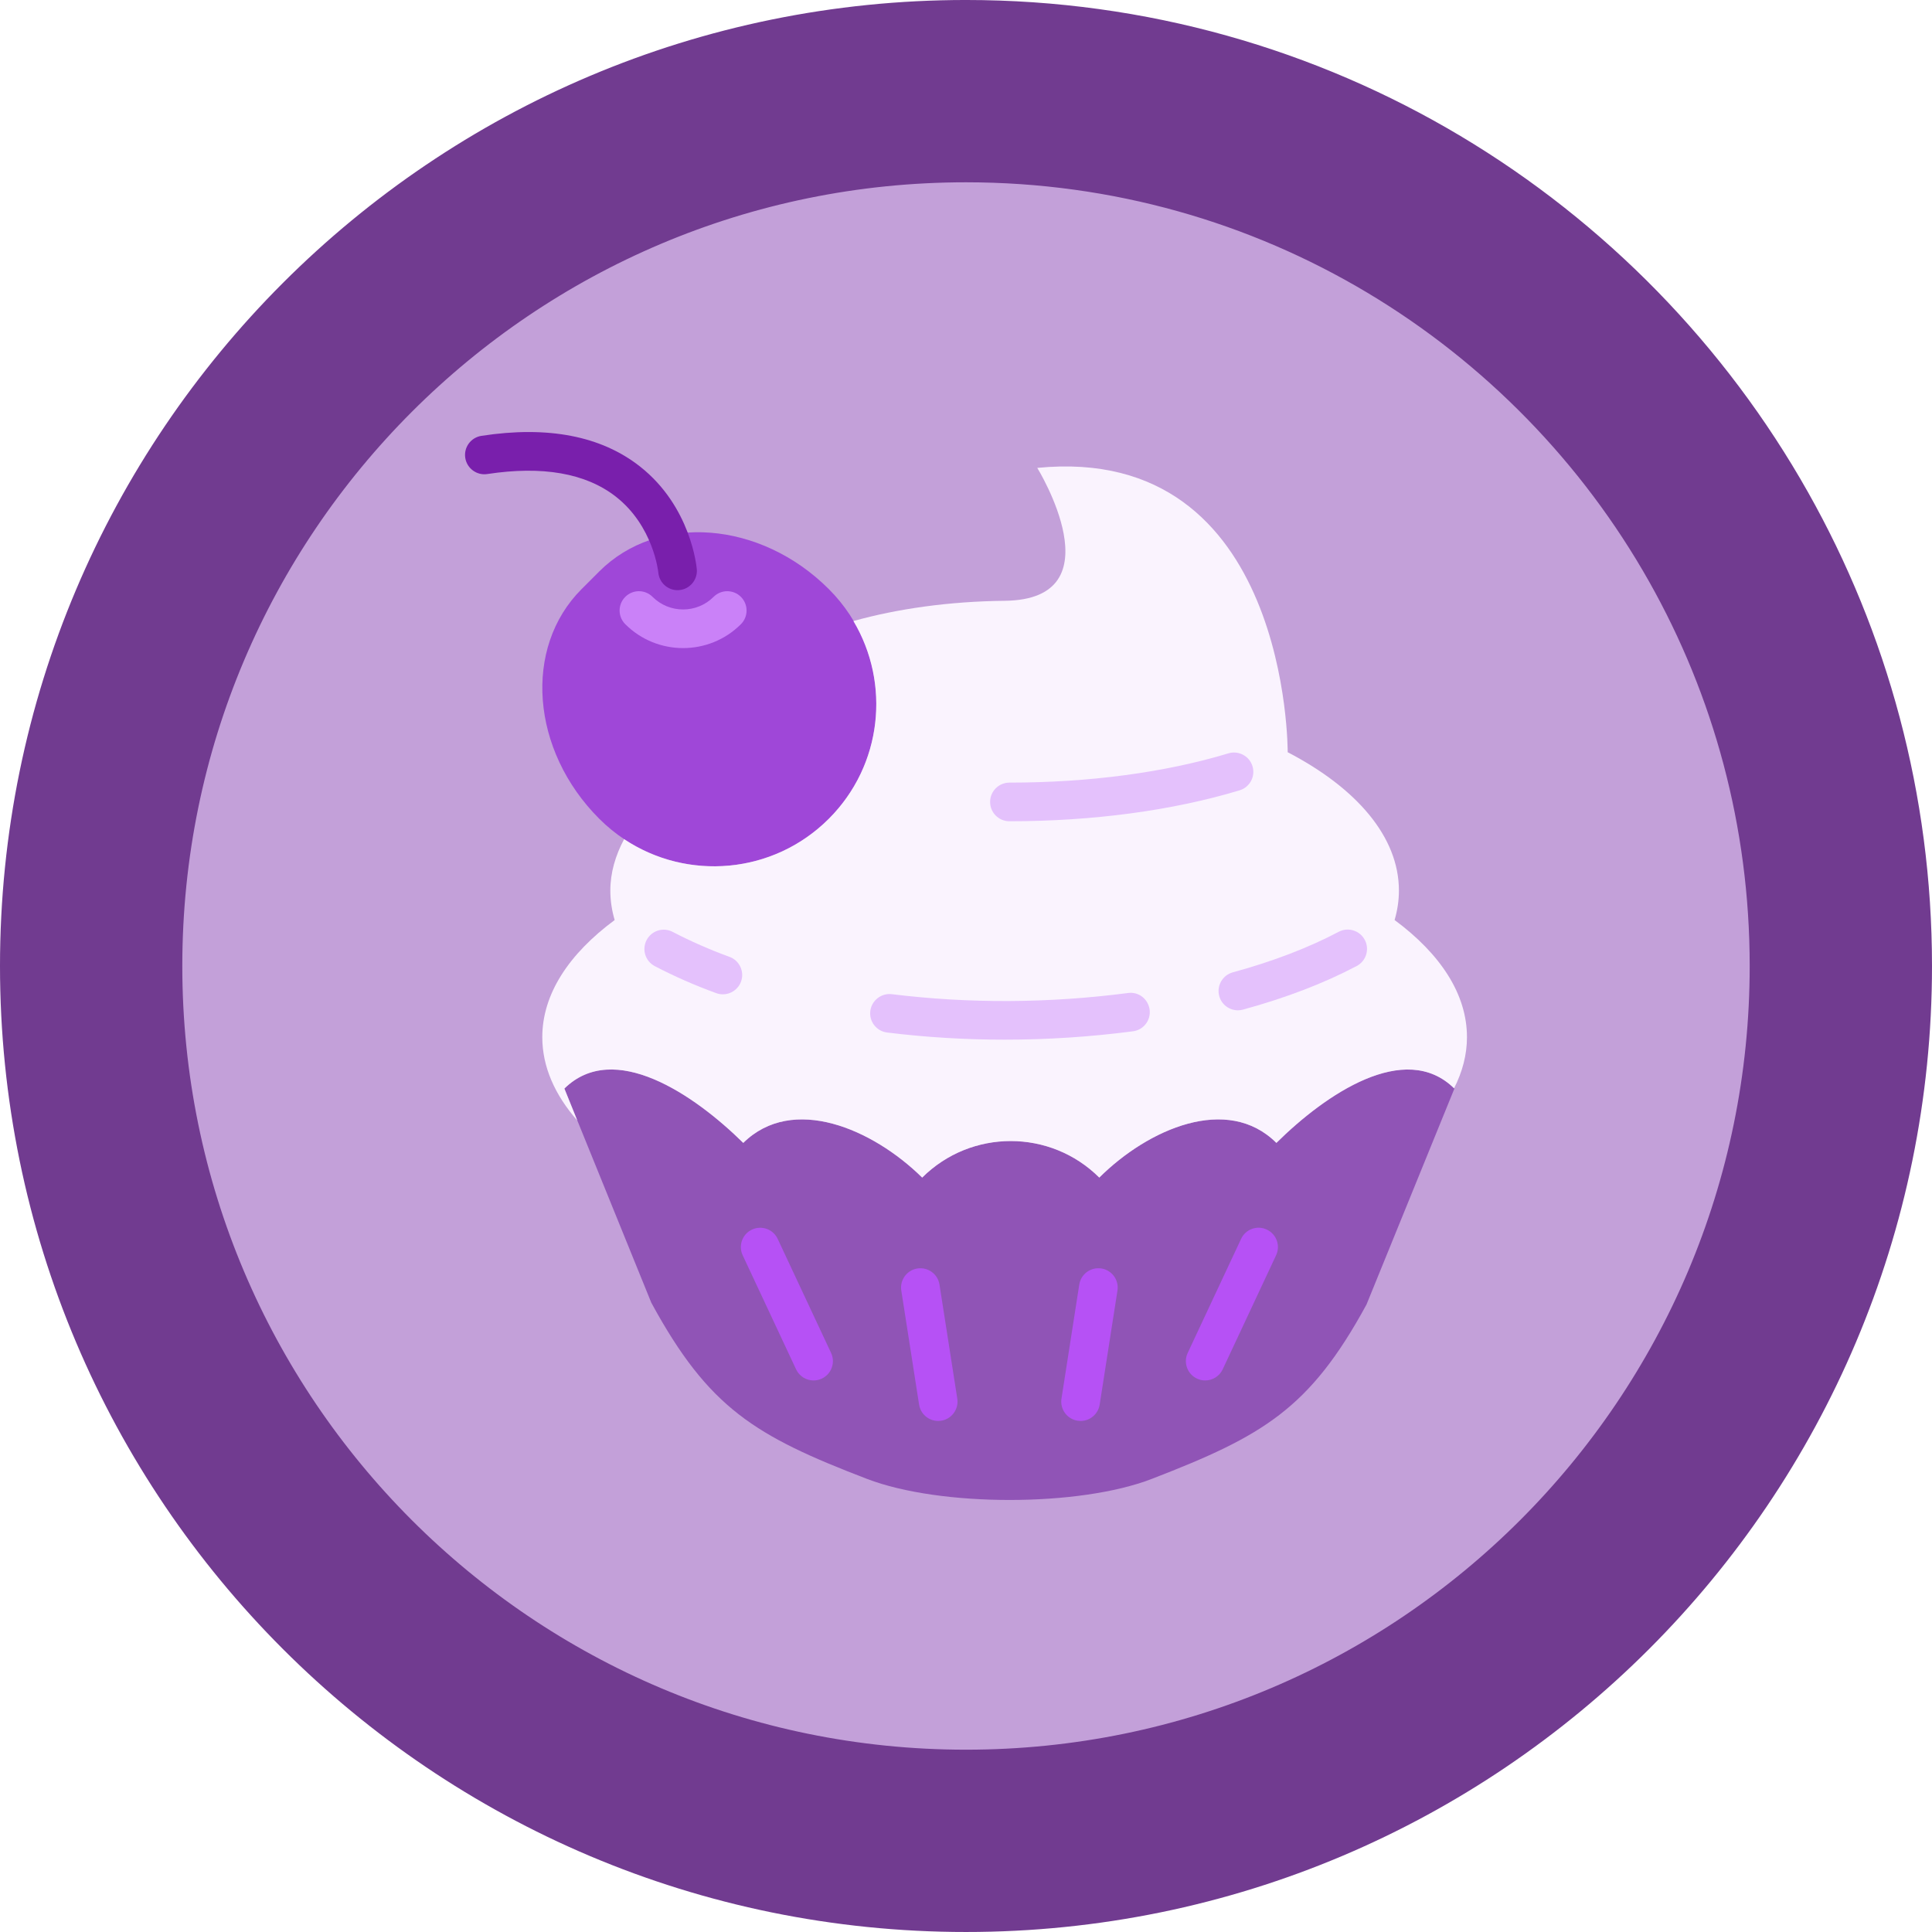
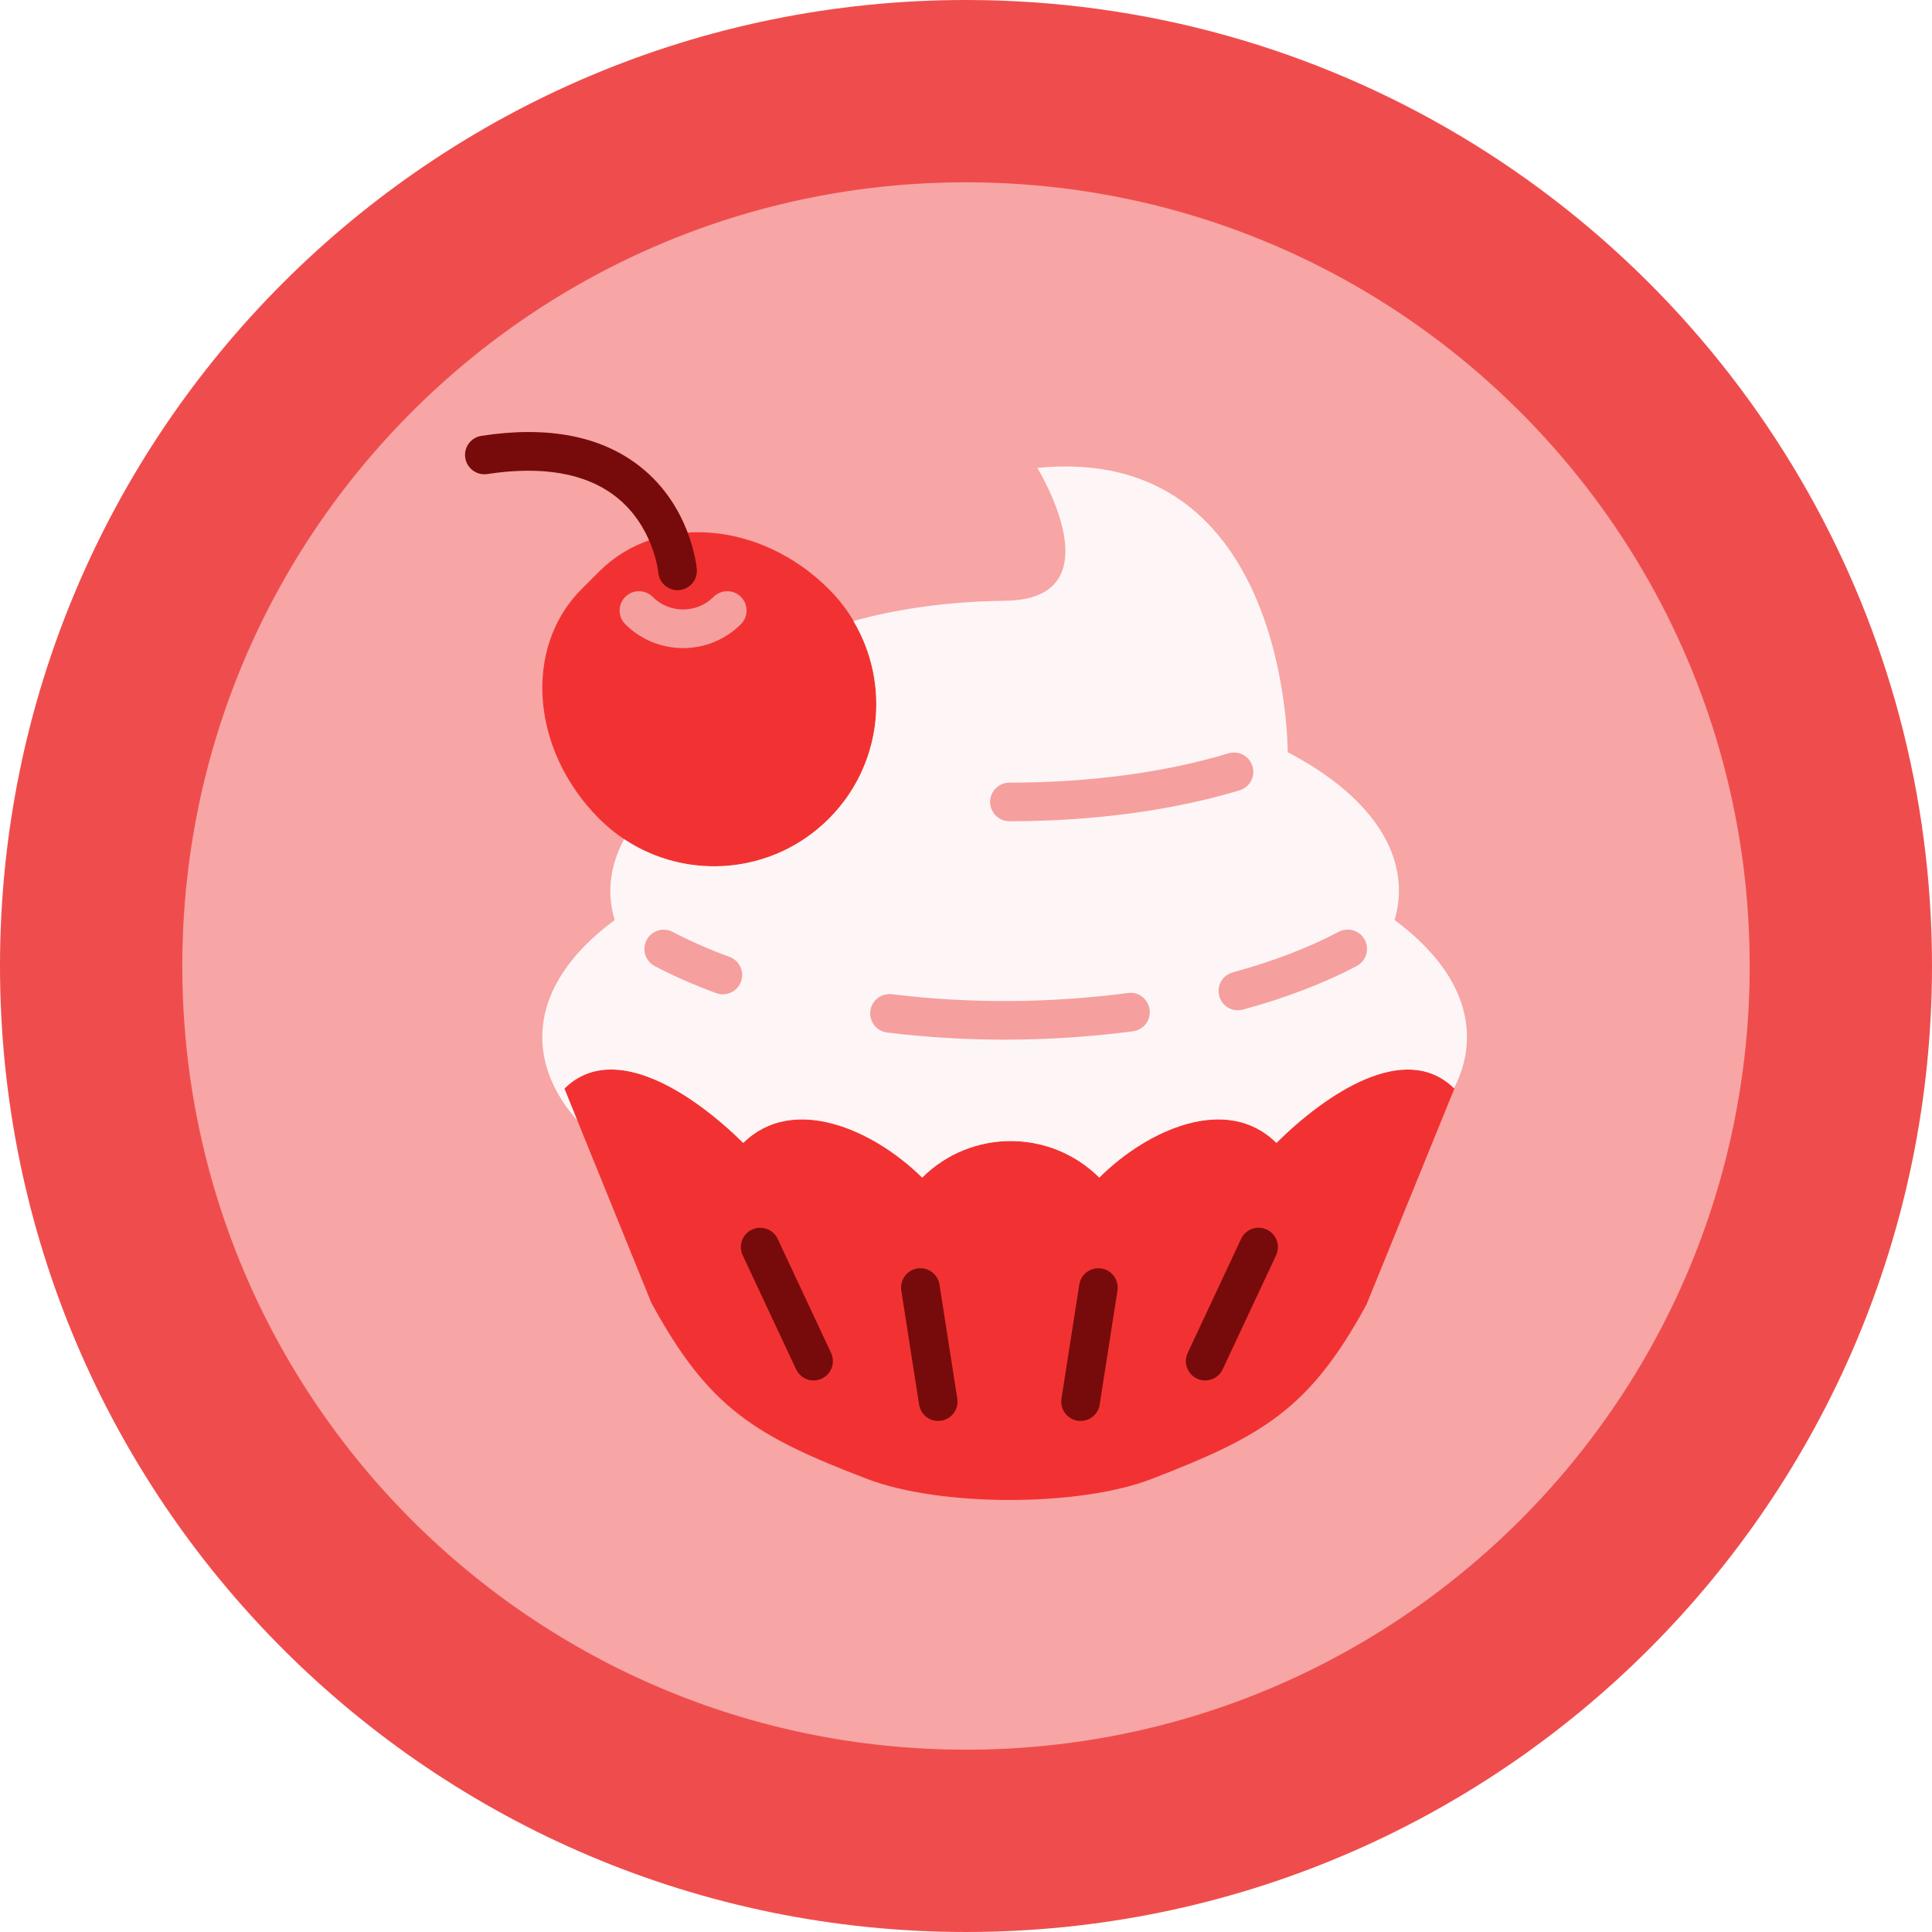
<svg xmlns="http://www.w3.org/2000/svg" width="28.222mm" height="28.222mm" viewBox="0 0 100 100" id="svg2" version="1.1">
  <defs id="defs4" />
  <g id="layer1" transform="translate(-25.22516,-509.7799)">
    <g id="g4229" transform="translate(174.1071,529.3265)">
      <g id="g4137">
-         <path style="opacity:1;fill:#c3a0d9;fill-opacity:1;stroke:#713b90;stroke-width:9.436;stroke-linecap:butt;stroke-linejoin:miter;stroke-miterlimit:4;stroke-dasharray:none;stroke-dashoffset:0;stroke-opacity:1" d="m -53.6,30.453 c 0,25.009 -20.273,45.282 -45.282,45.282 -25.009,-10e-7 -45.282,-20.273 -45.282,-45.282 0,-25.009 20.273,-45.282 45.282,-45.282 16.941,0 31.709,9.303 39.474,23.079 3.698,6.561 5.808,14.136 5.808,22.203 z" id="path4355-9" />
+         <path style="opacity:1;fill:#f7a5a5;fill-opacity:1;stroke:#ef4d4d;stroke-width:9.436;stroke-linecap:butt;stroke-linejoin:miter;stroke-miterlimit:4;stroke-dasharray:none;stroke-dashoffset:0;stroke-opacity:1" d="m -53.6,30.453 c 0,25.009 -20.273,45.282 -45.282,45.282 -25.009,-10e-7 -45.282,-20.273 -45.282,-45.282 0,-25.009 20.273,-45.282 45.282,-45.282 16.941,0 31.709,9.303 39.474,23.079 3.698,6.561 5.808,14.136 5.808,22.203 z" id="path4355-9" />
        <g transform="translate(-126.5201,2.815456)" id="g3">
-           <path style="fill:#9f47d8;fill-opacity:1" d="M 8.654,20.016 C 5.117,16.479 4.708,11.163 7.74,8.131 L 8.654,7.217 c 3.032,-3.032 8.348,-2.623 11.885,0.914 3.282,3.282 3.282,8.603 0,11.885 -3.282,3.282 -8.603,3.282 -11.885,0 z" id="path5" />
-           <path style="fill:#ca81f8;fill-opacity:1" d="m 12.995,11.183 c -1.084,0 -2.167,-0.412 -2.993,-1.237 -0.391,-0.391 -0.391,-1.023 0,-1.414 0.39,-0.391 1.023,-0.391 1.414,0 0.87,0.869 2.287,0.869 3.157,0 0.391,-0.391 1.024,-0.391 1.415,0 0.39,0.391 0.39,1.024 0,1.414 -0.826,0.825 -1.91,1.237 -2.993,1.237 z" id="path7" />
-           <path style="fill:#9054b6;fill-opacity:1" d="m 6.85,33.982 4.5,11.085 c 2.97,5.46 5.36,6.893 11.163,9.118 3.793,1.455 10.978,1.455 14.742,0 5.742,-2.219 8.171,-3.616 11.112,-9.023 l 4.551,-11.18 c -2.546,-2.521 -6.667,0.291 -9.214,2.812 -2.533,-2.521 -6.634,-0.726 -9.167,1.795 -2.533,-2.521 -6.634,-2.521 -9.167,0 -2.559,-2.521 -6.701,-4.316 -9.26,-1.795 -2.559,-2.521 -6.701,-5.332 -9.26,-2.812 z" id="path9" />
-           <path style="fill:#b651f5;fill-opacity:1" d="m 19.749,49.09 c -0.376,0 -0.736,-0.213 -0.906,-0.576 L 16.079,42.61 c -0.234,-0.5 -0.019,-1.096 0.482,-1.329 0.501,-0.233 1.096,-0.02 1.33,0.481 l 2.764,5.904 c 0.234,0.5 0.019,1.096 -0.482,1.329 -0.138,0.065 -0.282,0.095 -0.424,0.095 z" id="path11" />
-           <path style="fill:#b651f5;fill-opacity:1" d="m 40.018,49.09 c -0.142,0 -0.287,-0.03 -0.423,-0.095 -0.5,-0.233 -0.716,-0.829 -0.482,-1.329 l 2.764,-5.904 c 0.233,-0.501 0.831,-0.719 1.33,-0.481 0.5,0.233 0.716,0.829 0.482,1.329 l -2.764,5.904 c -0.171,0.363 -0.531,0.576 -0.907,0.576 z" id="path13" />
-           <path style="fill:#b651f5;fill-opacity:1" d="m 33.57,51.186 c -0.051,0 -0.104,-0.004 -0.156,-0.012 -0.545,-0.085 -0.919,-0.597 -0.834,-1.143 l 0.921,-5.904 c 0.085,-0.546 0.596,-0.916 1.143,-0.834 0.545,0.085 0.919,0.597 0.834,1.143 l -0.921,5.904 c -0.077,0.493 -0.503,0.846 -0.987,0.846 z" id="path15" />
-           <path style="fill:#b651f5;fill-opacity:1" d="m 26.197,51.186 c -0.484,0 -0.91,-0.353 -0.987,-0.846 l -0.921,-5.904 c -0.085,-0.546 0.289,-1.058 0.834,-1.143 0.546,-0.082 1.057,0.288 1.143,0.834 l 0.921,5.904 c 0.085,0.546 -0.289,1.058 -0.834,1.143 -0.053,0.008 -0.105,0.012 -0.156,0.012 z" id="path17" />
-           <path style="fill:#faf3fe;fill-opacity:1" d="m 49.822,25.258 c 0.146,-0.497 0.224,-1.006 0.224,-1.524 0,-2.784 -2.196,-5.308 -5.757,-7.161 0,0 0.094,-16.011 -12.962,-14.717 0,0 4.21,6.817 -1.689,6.879 -2.875,0.03 -5.551,0.412 -7.827,1.048 1.922,3.226 1.504,7.458 -1.273,10.235 -2.88,2.88 -7.331,3.231 -10.596,1.055 -0.452,0.85 -0.713,1.74 -0.713,2.662 0,0.518 0.078,1.027 0.224,1.524 -2.368,1.752 -3.746,3.831 -3.746,6.063 0,1.527 0.646,2.983 1.81,4.311 L 6.85,33.982 c 2.559,-2.521 6.701,0.291 9.26,2.812 2.559,-2.521 6.701,-0.726 9.26,1.795 2.533,-2.521 6.634,-2.521 9.167,0 2.533,-2.521 6.634,-4.316 9.167,-1.795 2.541,-2.515 6.649,-5.318 9.196,-2.826 0.433,-0.85 0.668,-1.735 0.668,-2.648 0,-2.232 -1.378,-4.31 -3.746,-6.062 z" id="path19" />
-           <path style="fill:#791fac;fill-opacity:1" d="M 12.708,8.186 C 12.195,8.186 11.759,7.793 11.713,7.274 11.708,7.221 11.455,4.859 9.511,3.342 7.956,2.129 5.718,1.739 2.86,2.174 2.32,2.259 1.804,1.884 1.72,1.337 1.636,0.791 2.011,0.281 2.557,0.197 c 3.44,-0.529 6.204,0.007 8.211,1.59 2.636,2.077 2.925,5.184 2.937,5.314 0.046,0.551 -0.362,1.034 -0.913,1.08 -0.028,0.004 -0.056,0.005 -0.084,0.005 z" id="path21" />
-           <path style="fill:#e4c1fc;fill-opacity:1" d="m 29.886,20.146 c -0.552,0 -1,-0.447 -1,-1 0,-0.553 0.448,-1 1,-1 4.132,0 8.052,-0.523 11.335,-1.515 0.527,-0.159 1.087,0.14 1.247,0.668 0.159,0.529 -0.14,1.087 -0.668,1.246 -3.469,1.047 -7.589,1.601 -11.914,1.601 z" id="path23" />
-           <path style="fill:#e4c1fc;fill-opacity:1" d="m 15.053,29.104 c -0.114,0 -0.229,-0.02 -0.342,-0.061 -1.111,-0.404 -2.181,-0.875 -3.181,-1.398 -0.489,-0.256 -0.679,-0.859 -0.423,-1.35 0.256,-0.489 0.86,-0.68 1.35,-0.422 0.922,0.481 1.911,0.916 2.939,1.291 0.519,0.189 0.786,0.763 0.597,1.282 -0.148,0.406 -0.532,0.658 -0.94,0.658 z" id="path25" />
-           <path style="fill:#e4c1fc;fill-opacity:1" d="m 29.636,31.451 c -2.042,0 -4.073,-0.123 -6.08,-0.37 -0.548,-0.067 -0.938,-0.565 -0.871,-1.114 0.068,-0.548 0.575,-0.938 1.115,-0.87 4.012,0.493 8.124,0.472 12.222,-0.061 0.55,-0.08 1.049,0.314 1.121,0.862 0.072,0.548 -0.315,1.05 -0.863,1.12 -2.217,0.289 -4.437,0.433 -6.644,0.433 z" id="path27" />
-           <path style="fill:#e4c1fc;fill-opacity:1" d="m 41.71,29.931 c -0.44,0 -0.843,-0.292 -0.964,-0.737 -0.145,-0.532 0.169,-1.082 0.702,-1.228 2.07,-0.564 3.914,-1.271 5.48,-2.098 0.488,-0.256 1.094,-0.07 1.351,0.418 0.258,0.488 0.071,1.093 -0.417,1.352 -1.695,0.895 -3.676,1.654 -5.887,2.258 -0.089,0.024 -0.178,0.035 -0.265,0.035 z" id="path29" />
+           <path style="fill:#f23232;fill-opacity:1" d="M 8.654,20.016 C 5.117,16.479 4.708,11.163 7.74,8.131 L 8.654,7.217 c 3.032,-3.032 8.348,-2.623 11.885,0.914 3.282,3.282 3.282,8.603 0,11.885 -3.282,3.282 -8.603,3.282 -11.885,0 z" id="path5" />
+           <path style="fill:#f69f9f;fill-opacity:1" d="m 12.995,11.183 c -1.084,0 -2.167,-0.412 -2.993,-1.237 -0.391,-0.391 -0.391,-1.023 0,-1.414 0.39,-0.391 1.023,-0.391 1.414,0 0.87,0.869 2.287,0.869 3.157,0 0.391,-0.391 1.024,-0.391 1.415,0 0.39,0.391 0.39,1.024 0,1.414 -0.826,0.825 -1.91,1.237 -2.993,1.237 z" id="path7" />
+           <path style="fill:#f23232;fill-opacity:1" d="m 6.85,33.982 4.5,11.085 c 2.97,5.46 5.36,6.893 11.163,9.118 3.793,1.455 10.978,1.455 14.742,0 5.742,-2.219 8.171,-3.616 11.112,-9.023 l 4.551,-11.18 c -2.546,-2.521 -6.667,0.291 -9.214,2.812 -2.533,-2.521 -6.634,-0.726 -9.167,1.795 -2.533,-2.521 -6.634,-2.521 -9.167,0 -2.559,-2.521 -6.701,-4.316 -9.26,-1.795 -2.559,-2.521 -6.701,-5.332 -9.26,-2.812 z" id="path9" />
+           <path style="fill:#770b0b;fill-opacity:1" d="m 19.749,49.09 c -0.376,0 -0.736,-0.213 -0.906,-0.576 L 16.079,42.61 c -0.234,-0.5 -0.019,-1.096 0.482,-1.329 0.501,-0.233 1.096,-0.02 1.33,0.481 l 2.764,5.904 c 0.234,0.5 0.019,1.096 -0.482,1.329 -0.138,0.065 -0.282,0.095 -0.424,0.095 z" id="path11" />
+           <path style="fill:#770b0b;fill-opacity:1" d="m 40.018,49.09 c -0.142,0 -0.287,-0.03 -0.423,-0.095 -0.5,-0.233 -0.716,-0.829 -0.482,-1.329 l 2.764,-5.904 c 0.233,-0.501 0.831,-0.719 1.33,-0.481 0.5,0.233 0.716,0.829 0.482,1.329 l -2.764,5.904 c -0.171,0.363 -0.531,0.576 -0.907,0.576 z" id="path13" />
+           <path style="fill:#770b0b;fill-opacity:1" d="m 33.57,51.186 c -0.051,0 -0.104,-0.004 -0.156,-0.012 -0.545,-0.085 -0.919,-0.597 -0.834,-1.143 l 0.921,-5.904 c 0.085,-0.546 0.596,-0.916 1.143,-0.834 0.545,0.085 0.919,0.597 0.834,1.143 l -0.921,5.904 c -0.077,0.493 -0.503,0.846 -0.987,0.846 z" id="path15" />
+           <path style="fill:#770b0b;fill-opacity:1" d="m 26.197,51.186 c -0.484,0 -0.91,-0.353 -0.987,-0.846 l -0.921,-5.904 c -0.085,-0.546 0.289,-1.058 0.834,-1.143 0.546,-0.082 1.057,0.288 1.143,0.834 l 0.921,5.904 c 0.085,0.546 -0.289,1.058 -0.834,1.143 -0.053,0.008 -0.105,0.012 -0.156,0.012 z" id="path17" />
+           <path style="fill:#fef6f6;fill-opacity:1" d="m 49.822,25.258 c 0.146,-0.497 0.224,-1.006 0.224,-1.524 0,-2.784 -2.196,-5.308 -5.757,-7.161 0,0 0.094,-16.011 -12.962,-14.717 0,0 4.21,6.817 -1.689,6.879 -2.875,0.03 -5.551,0.412 -7.827,1.048 1.922,3.226 1.504,7.458 -1.273,10.235 -2.88,2.88 -7.331,3.231 -10.596,1.055 -0.452,0.85 -0.713,1.74 -0.713,2.662 0,0.518 0.078,1.027 0.224,1.524 -2.368,1.752 -3.746,3.831 -3.746,6.063 0,1.527 0.646,2.983 1.81,4.311 L 6.85,33.982 c 2.559,-2.521 6.701,0.291 9.26,2.812 2.559,-2.521 6.701,-0.726 9.26,1.795 2.533,-2.521 6.634,-2.521 9.167,0 2.533,-2.521 6.634,-4.316 9.167,-1.795 2.541,-2.515 6.649,-5.318 9.196,-2.826 0.433,-0.85 0.668,-1.735 0.668,-2.648 0,-2.232 -1.378,-4.31 -3.746,-6.062 z" id="path19" />
+           <path style="fill:#770b0b;fill-opacity:1" d="M 12.708,8.186 C 12.195,8.186 11.759,7.793 11.713,7.274 11.708,7.221 11.455,4.859 9.511,3.342 7.956,2.129 5.718,1.739 2.86,2.174 2.32,2.259 1.804,1.884 1.72,1.337 1.636,0.791 2.011,0.281 2.557,0.197 c 3.44,-0.529 6.204,0.007 8.211,1.59 2.636,2.077 2.925,5.184 2.937,5.314 0.046,0.551 -0.362,1.034 -0.913,1.08 -0.028,0.004 -0.056,0.005 -0.084,0.005 z" id="path21" />
+           <path style="fill:#f69f9f;fill-opacity:1" d="m 29.886,20.146 c -0.552,0 -1,-0.447 -1,-1 0,-0.553 0.448,-1 1,-1 4.132,0 8.052,-0.523 11.335,-1.515 0.527,-0.159 1.087,0.14 1.247,0.668 0.159,0.529 -0.14,1.087 -0.668,1.246 -3.469,1.047 -7.589,1.601 -11.914,1.601 z" id="path23" />
+           <path style="fill:#f69f9f;fill-opacity:1" d="m 15.053,29.104 c -0.114,0 -0.229,-0.02 -0.342,-0.061 -1.111,-0.404 -2.181,-0.875 -3.181,-1.398 -0.489,-0.256 -0.679,-0.859 -0.423,-1.35 0.256,-0.489 0.86,-0.68 1.35,-0.422 0.922,0.481 1.911,0.916 2.939,1.291 0.519,0.189 0.786,0.763 0.597,1.282 -0.148,0.406 -0.532,0.658 -0.94,0.658 z" id="path25" />
+           <path style="fill:#f69f9f;fill-opacity:1" d="m 29.636,31.451 c -2.042,0 -4.073,-0.123 -6.08,-0.37 -0.548,-0.067 -0.938,-0.565 -0.871,-1.114 0.068,-0.548 0.575,-0.938 1.115,-0.87 4.012,0.493 8.124,0.472 12.222,-0.061 0.55,-0.08 1.049,0.314 1.121,0.862 0.072,0.548 -0.315,1.05 -0.863,1.12 -2.217,0.289 -4.437,0.433 -6.644,0.433 z" id="path27" />
+           <path style="fill:#f69f9f;fill-opacity:1" d="m 41.71,29.931 c -0.44,0 -0.843,-0.292 -0.964,-0.737 -0.145,-0.532 0.169,-1.082 0.702,-1.228 2.07,-0.564 3.914,-1.271 5.48,-2.098 0.488,-0.256 1.094,-0.07 1.351,0.418 0.258,0.488 0.071,1.093 -0.417,1.352 -1.695,0.895 -3.676,1.654 -5.887,2.258 -0.089,0.024 -0.178,0.035 -0.265,0.035 z" id="path29" />
        </g>
      </g>
      <g id="g4193" />
      <g id="g4195" />
      <g id="g4197" />
      <g id="g4199" />
      <g id="g4201" />
      <g id="g4203" />
      <g id="g4205" />
      <g id="g4207" />
      <g id="g4209" />
      <g id="g4211" />
      <g id="g4213" />
      <g id="g4215" />
      <g id="g4217" />
      <g id="g4219" />
      <g id="g4221" />
    </g>
  </g>
</svg>
